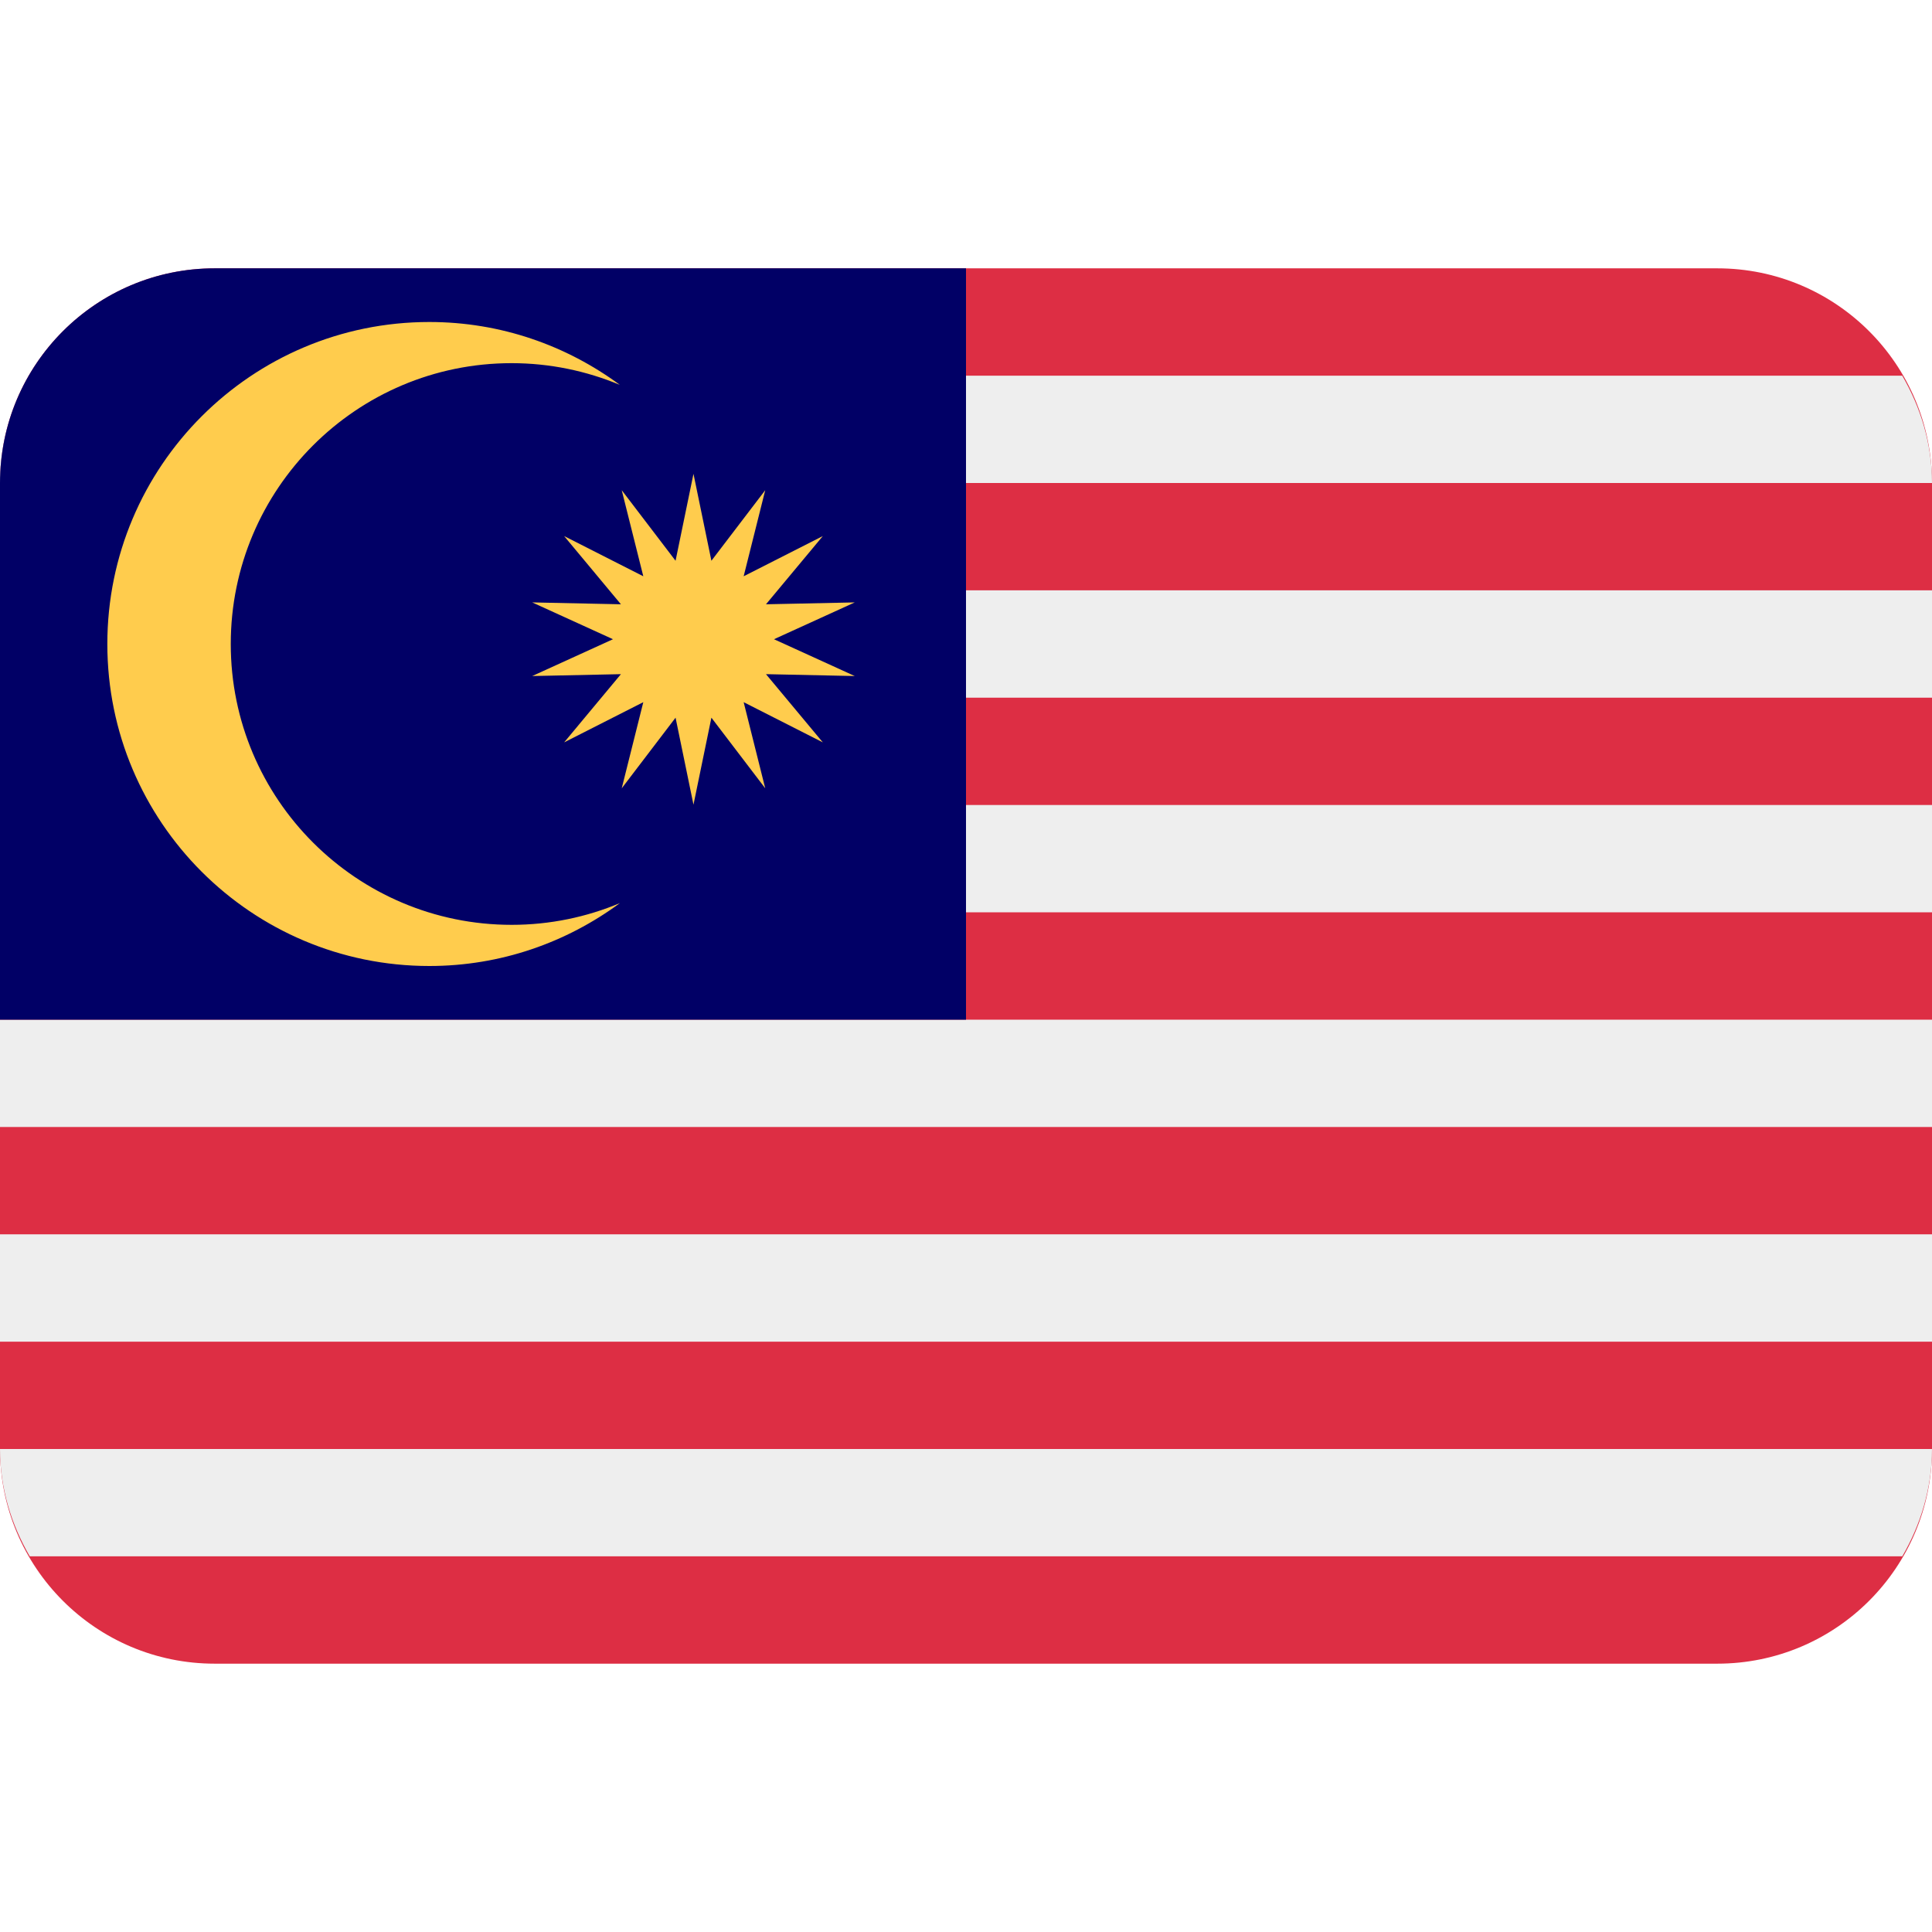
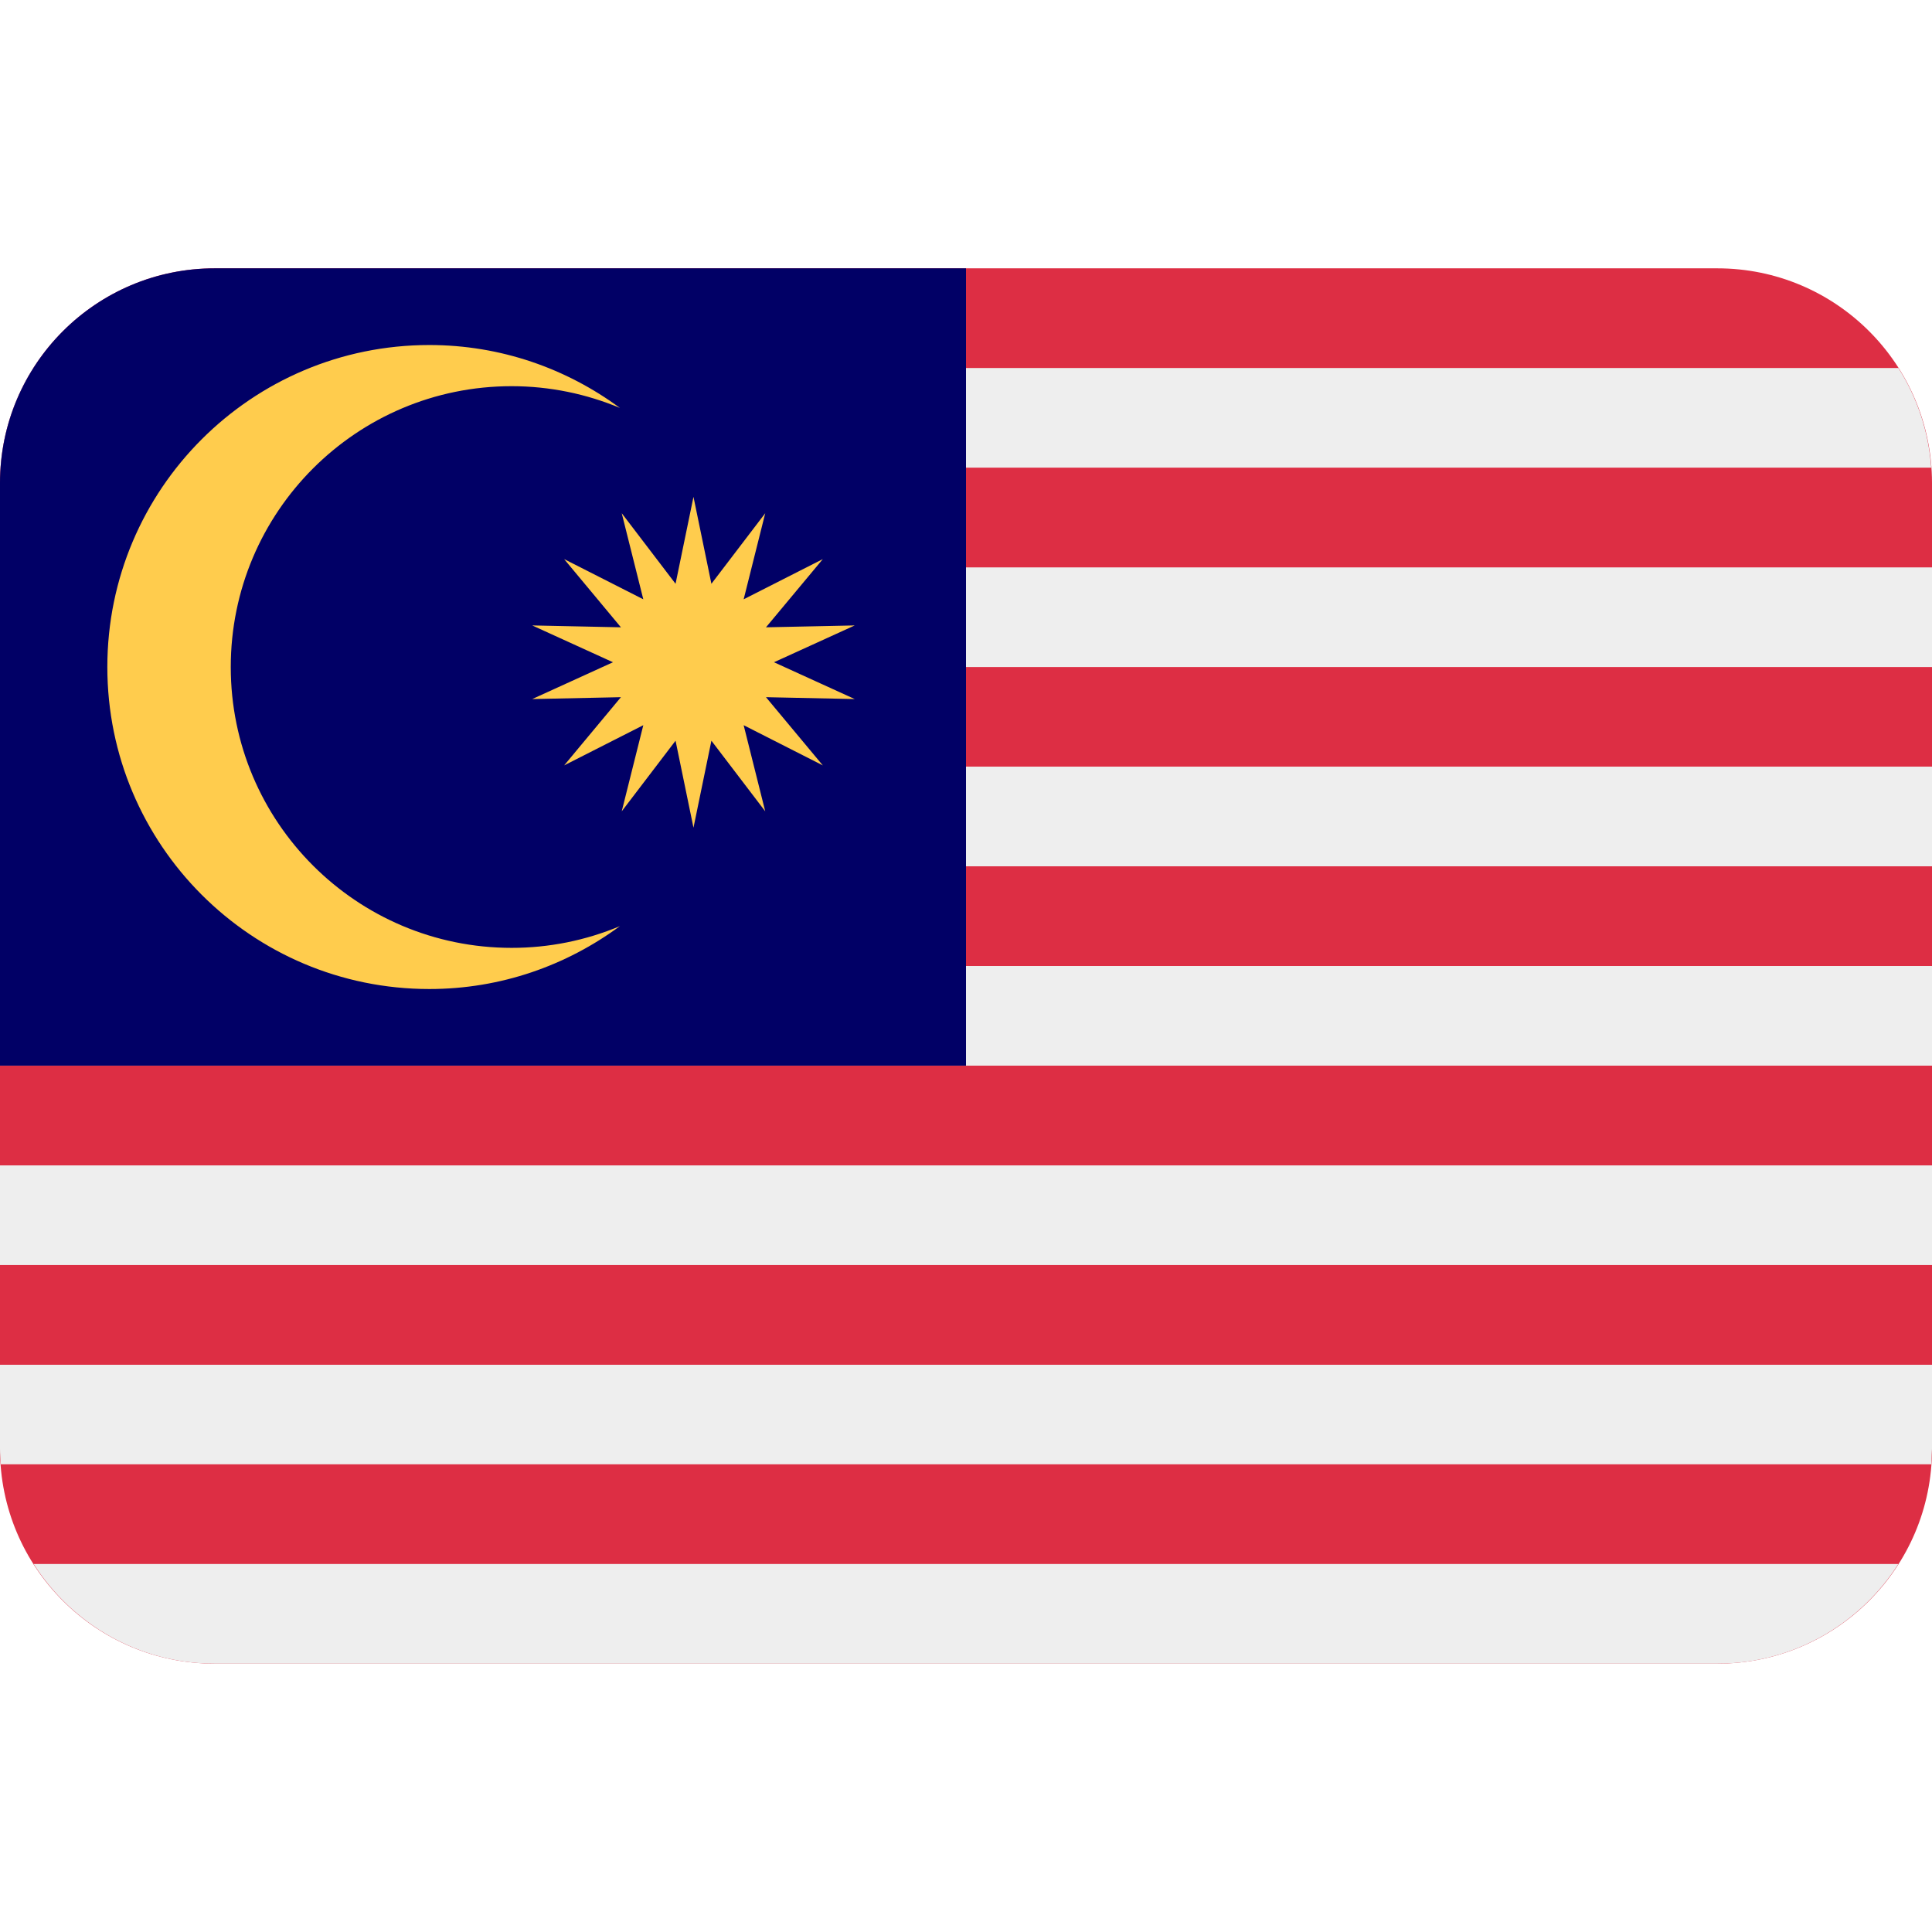
<svg xmlns="http://www.w3.org/2000/svg" viewBox="0 0 36 36">
-   <path fill="#DD2E44" d="M36 27c0 2.209-1.791 4-4 4H4c-2.209 0-4-1.791-4-4V9c0-2.209 1.791-4 4-4h28c2.209 0 4 1.791 4 4v18z" />
-   <path fill="#EEE" d="M.555 29h34.891c.343-.591.554-1.268.554-2H0c0 .732.211 1.409.555 2zM0 23h36v2H0zm0-4h36v2H0zm0-4h36v2H0zm0-4h36v2H0zm.555-4C.211 7.59 0 8.268 0 9h36c0-.732-.211-1.41-.555-2H.555z" />
-   <path fill="#010066" d="M18 5H4C1.791 5 0 6.791 0 9v10h18V5z" />
-   <path fill="#FFCC4D" d="M9.534 17.233C6.644 17.233 4.3 14.89 4.3 12c0-2.89 2.343-5.233 5.233-5.233.715 0 1.397.146 2.018.405C10.556 6.438 9.331 6 8 6c-3.313 0-6 2.687-6 6 0 3.314 2.687 6 6 6 1.331 0 2.556-.438 3.551-1.172-.621.26-1.302.405-2.017.405z" />
-   <path fill="#FFCC4D" d="M12.922 8.829l.334 1.62 1.003-1.315-.402 1.604 1.475-.749-1.059 1.271 1.654-.035-1.505.686 1.505.686-1.654-.035 1.059 1.271-1.475-.749.402 1.605-1.003-1.316-.334 1.621-.334-1.621-1.003 1.316.402-1.605-1.475.749 1.058-1.271-1.653.035 1.505-.686-1.505-.686 1.653.035-1.058-1.271 1.475.749-.402-1.604 1.003 1.315z" />
+   <path fill="#DD2E44" d="M36 27a4 4 0 0 1-4 4H4a4 4 0 0 1-4-4V9a4 4 0 0 1 4-4h28a4 4 0 0 1 4 4z" />
+   <path fill="#EEE" d="M.627 6.857a3.97 3.97 0 0 0-.611 1.857h35.969a3.97 3.97 0 0 0-.611-1.857H.627zM0 10.572v1.857h36v-1.857H0zm0 3.713v1.857h36v-1.857H0zM0 18v1.857h36V18H0zm0 3.715v1.857h36v-1.857H0zm0 3.715V27c0 .096.009.19.016.285h35.969L36 27v-1.57H0zm.627 3.713C1.337 30.258 2.58 31 4 31h28c1.42 0 2.663-.742 3.373-1.857H.627z" />
+   <path fill="#010066" d="M4 5a4 4 0 0 0-4 4v10.857h18V5z" />
+   <path fill="#FFCC4D" d="M9.534 17.662c-2.89 0-5.234-2.343-5.234-5.233s2.343-5.233 5.233-5.233c.715 0 1.397.146 2.018.405-.995-.734-2.22-1.172-3.551-1.172-3.313 0-6 2.687-6 6a6 6 0 0 0 6 6c1.331 0 2.556-.438 3.551-1.172a5.21 5.21 0 0 1-2.017.405zm3.388-8.404l.334 1.62 1.003-1.315-.402 1.604 1.475-.749-1.059 1.271 1.654-.035-1.505.686 1.505.686-1.654-.035 1.059 1.271-1.475-.749.402 1.605-1.003-1.316-.334 1.621-.334-1.621-1.003 1.316.402-1.605-1.475.749 1.058-1.271-1.653.035 1.505-.686-1.505-.686 1.653.035-1.058-1.271 1.475.749-.402-1.604 1.003 1.315z" />
</svg>
